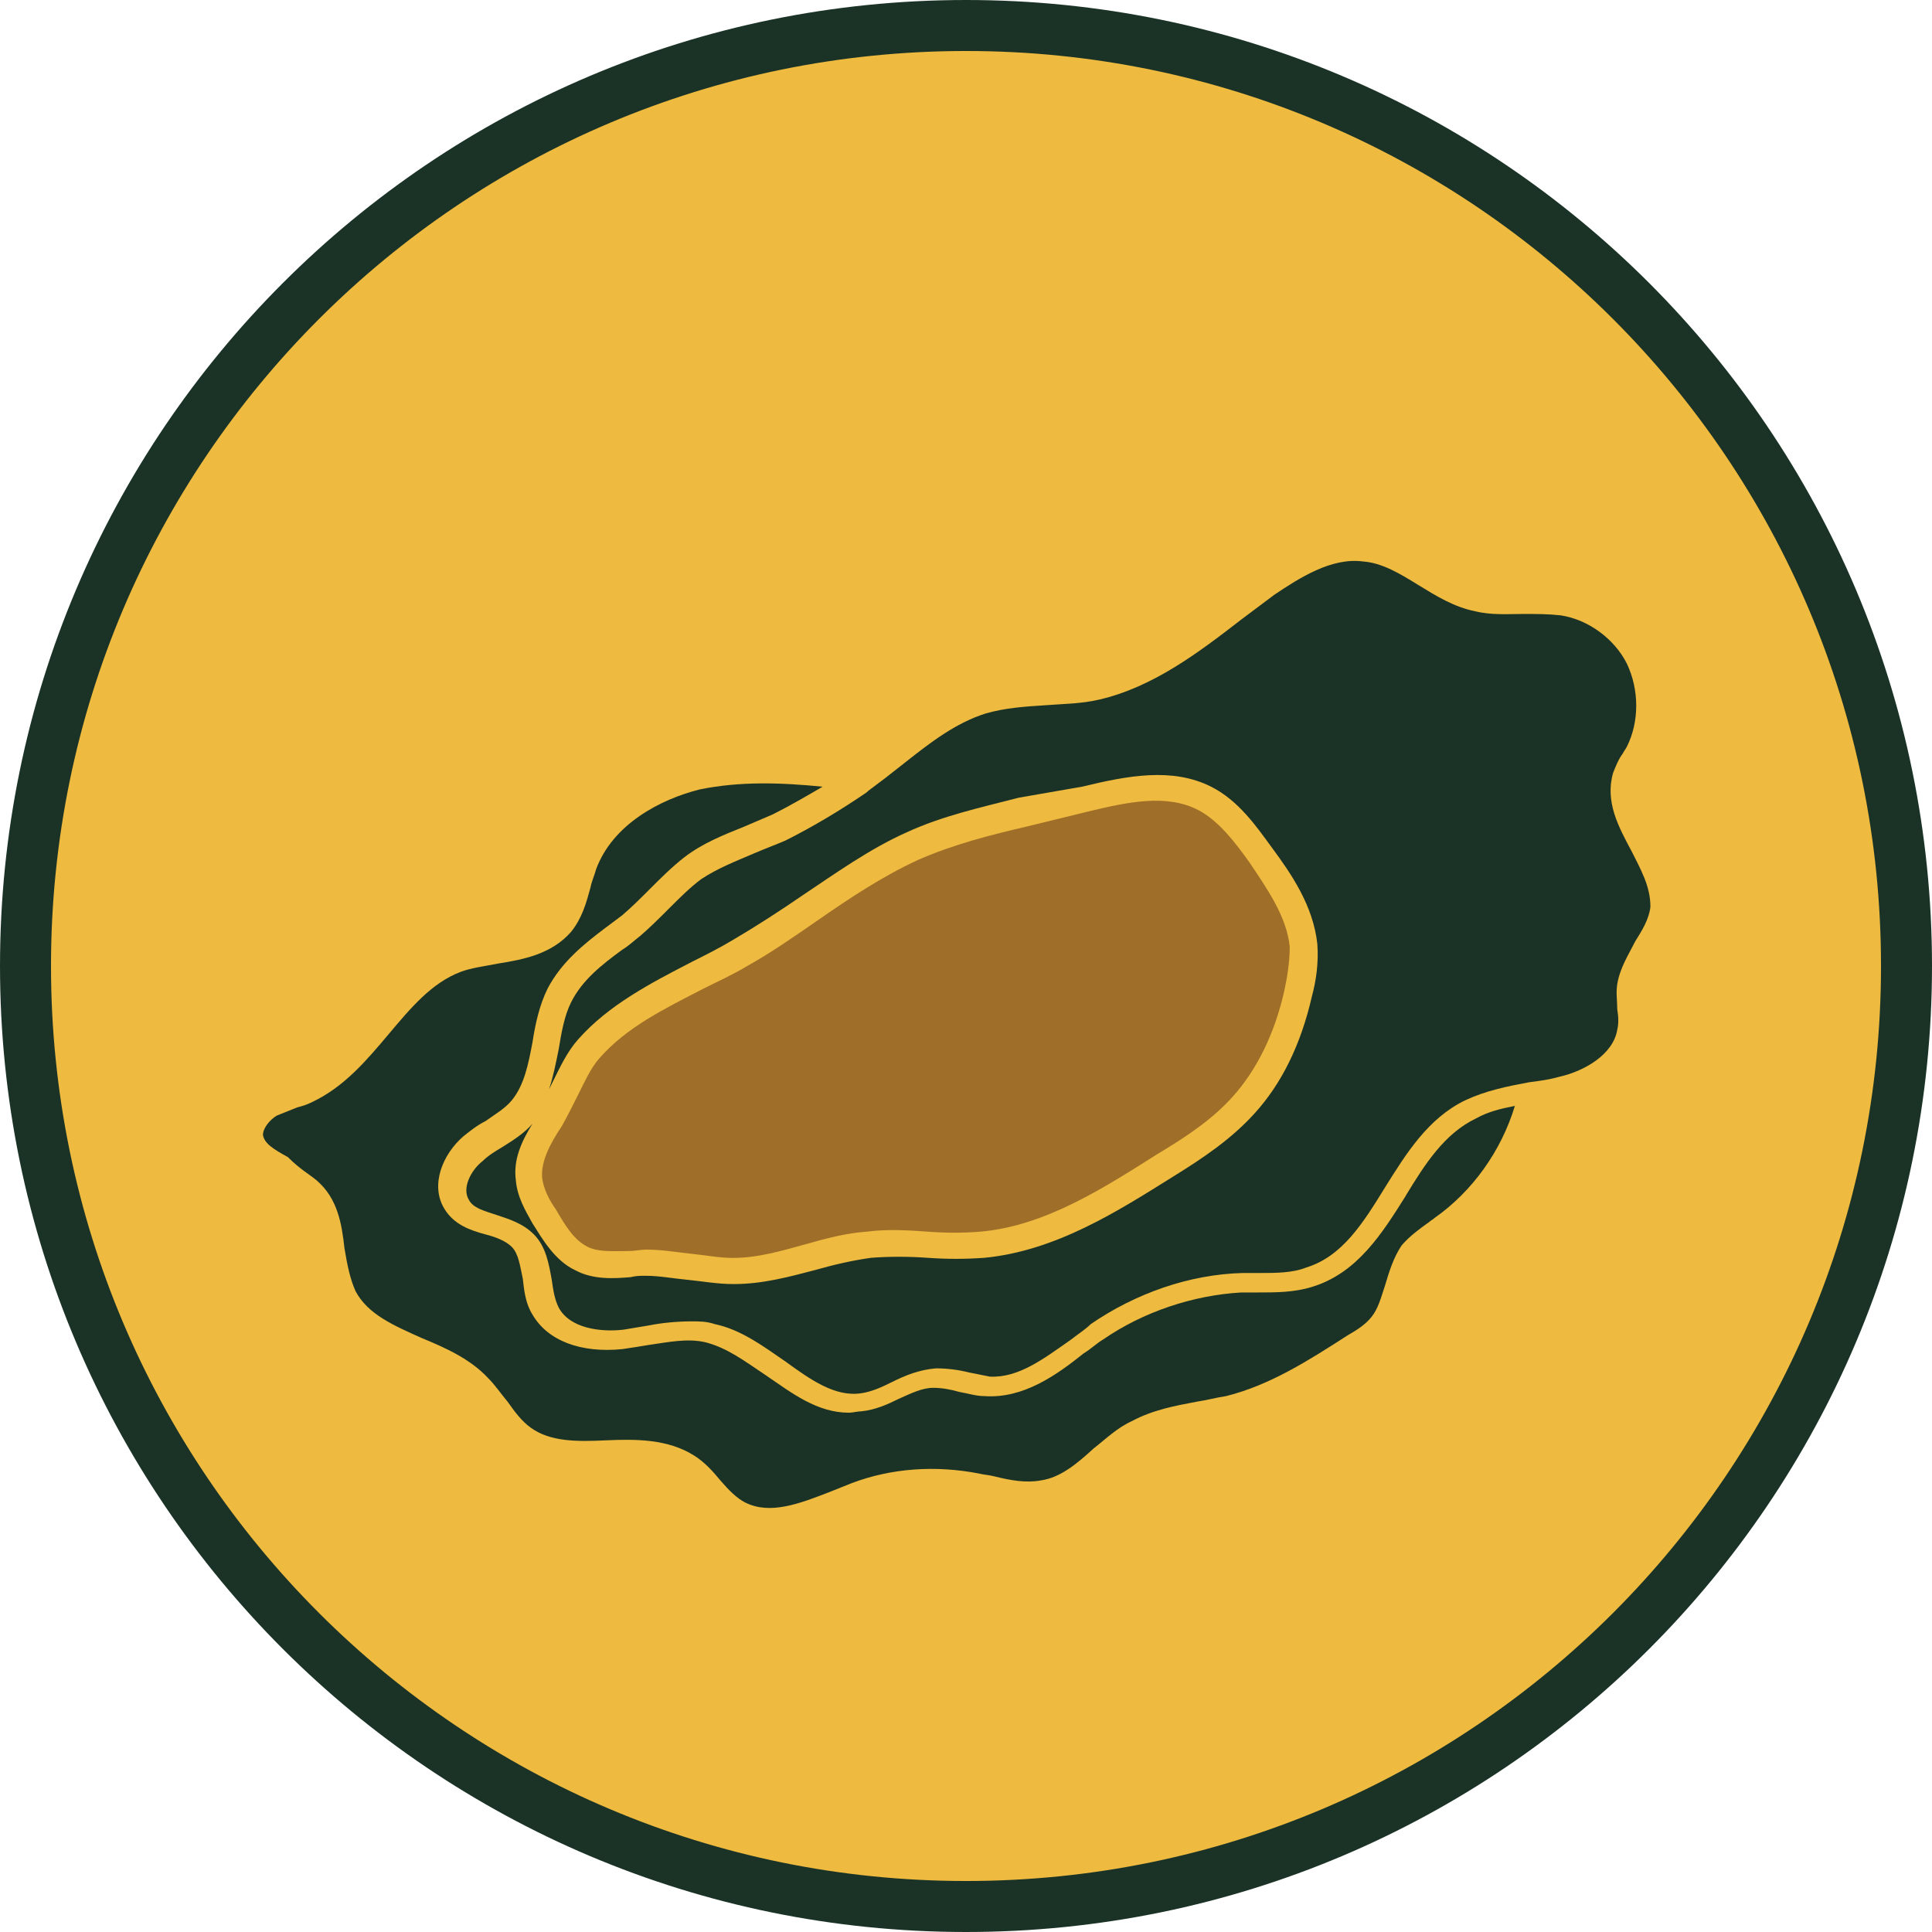
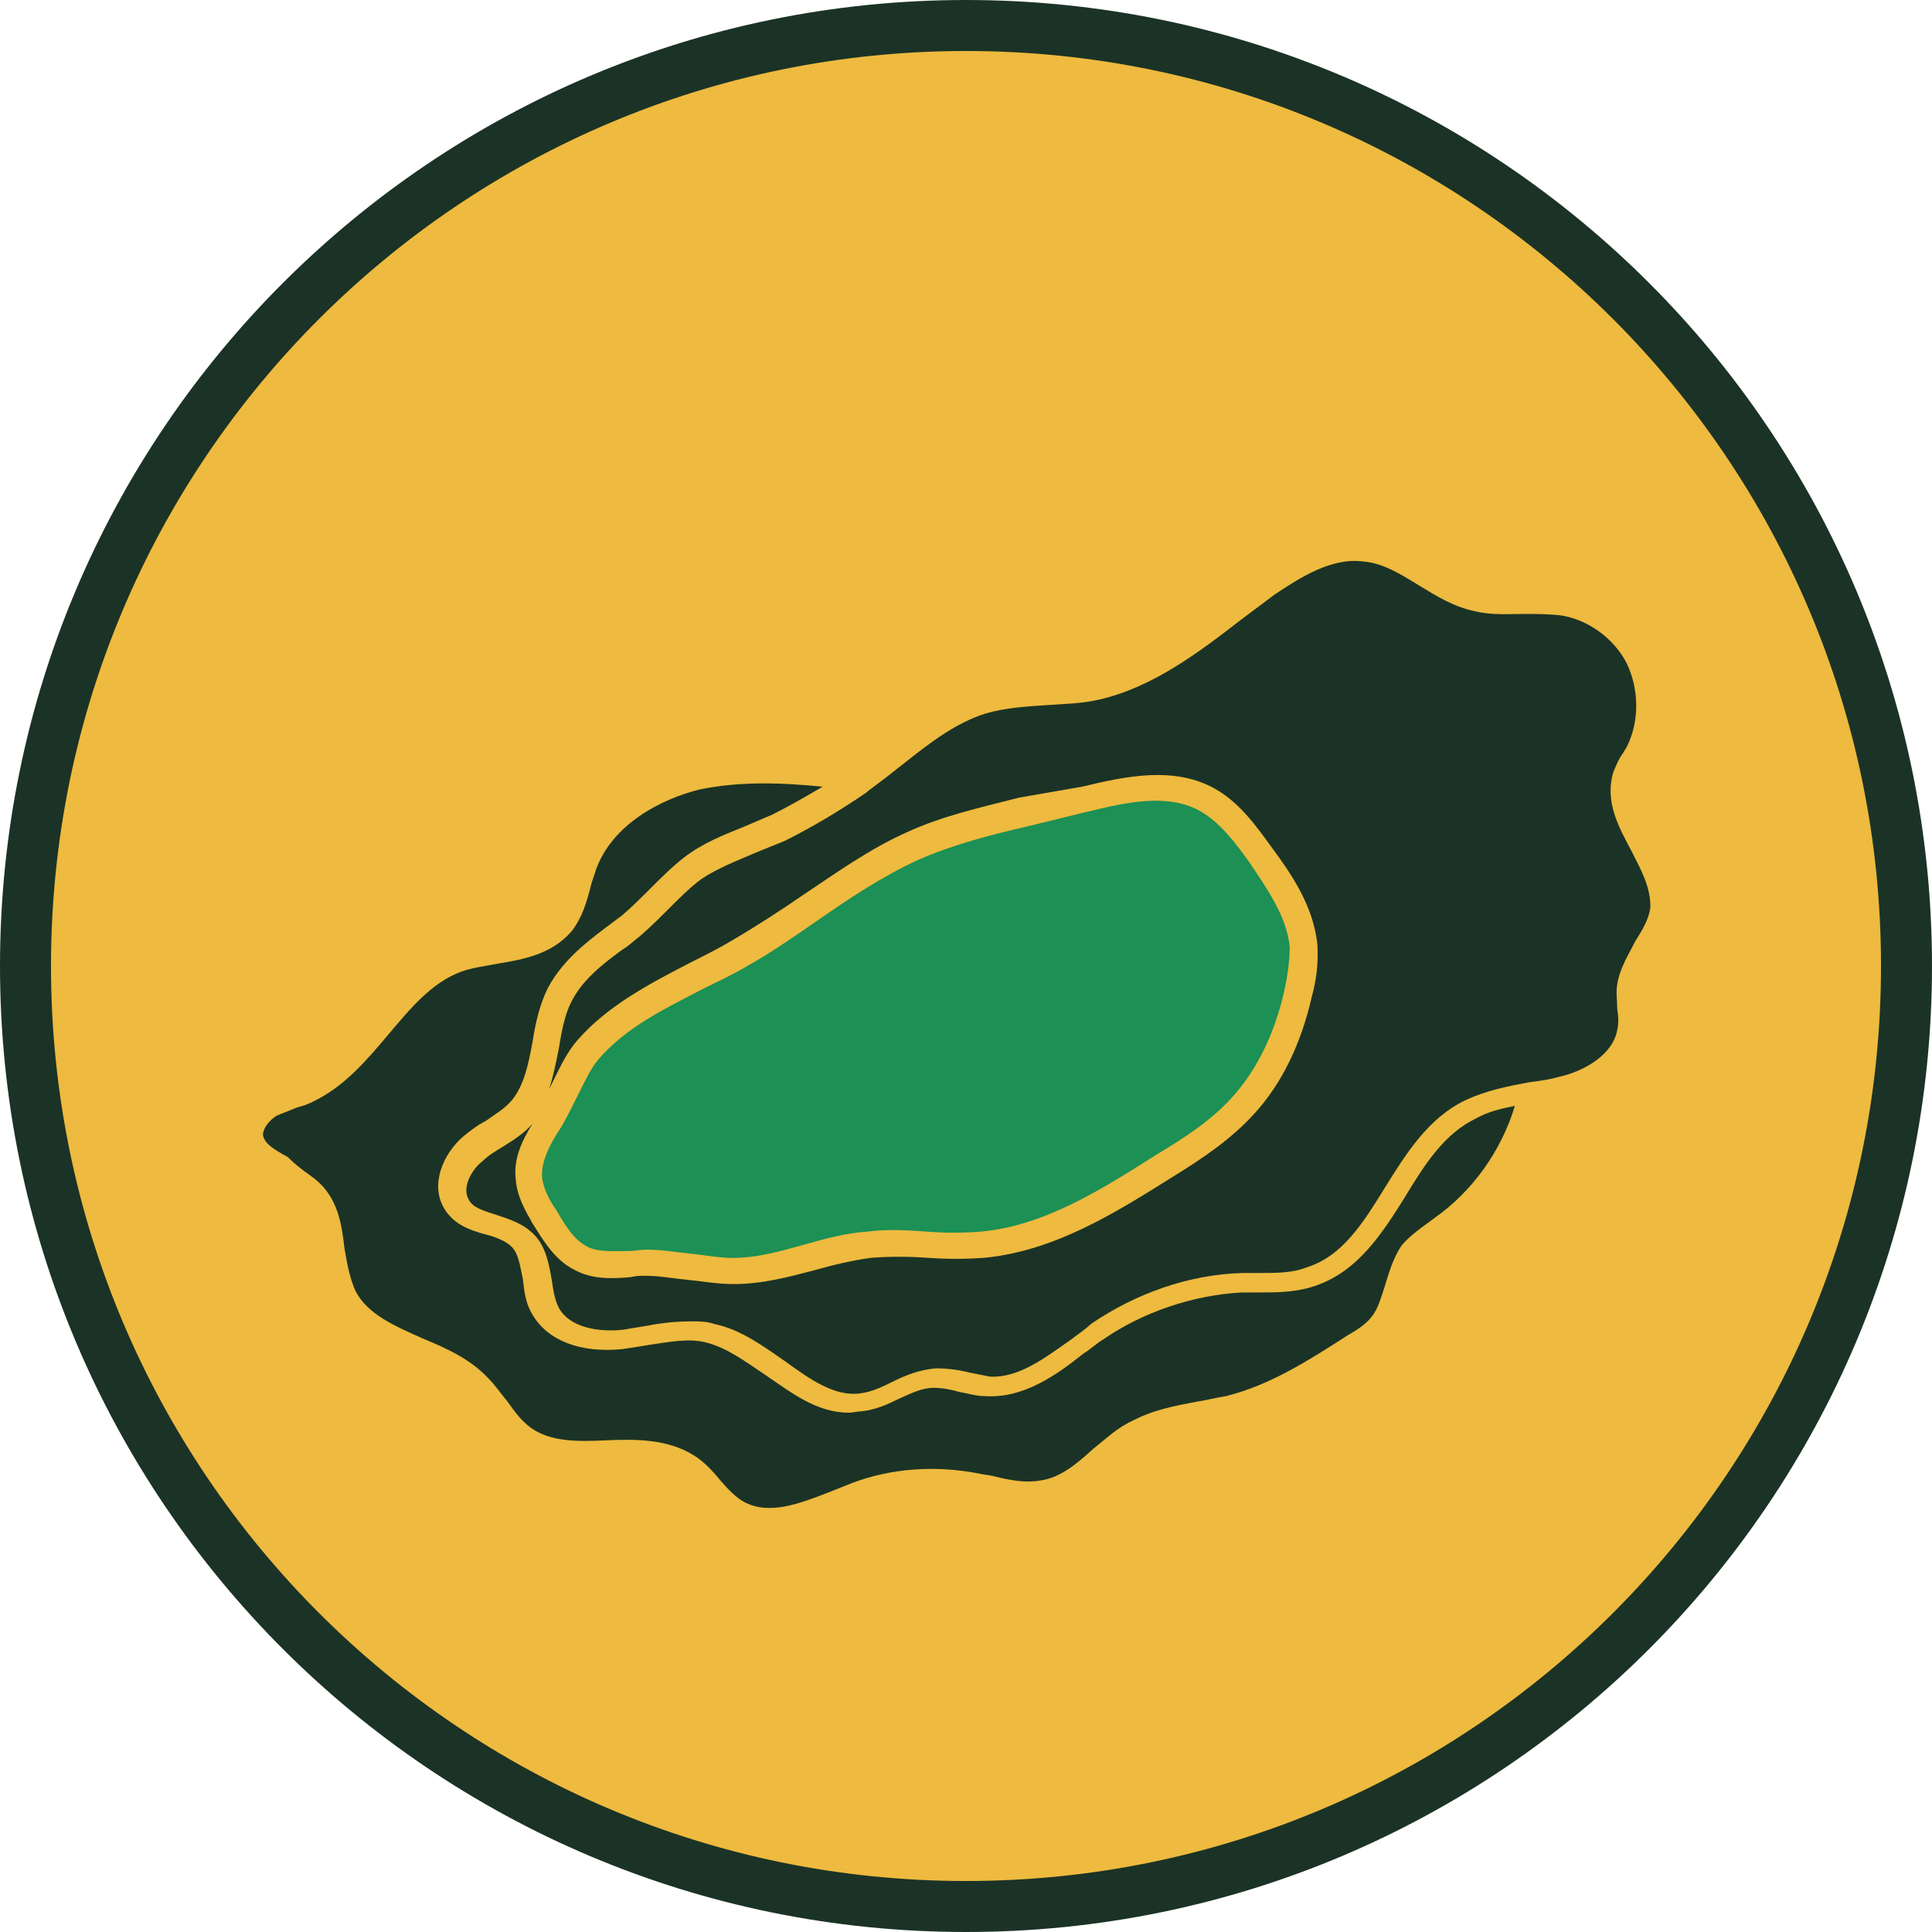
<svg xmlns="http://www.w3.org/2000/svg" width="924.4" height="924.4" id="Layer_1" data-name="Layer 1" viewBox="0 0 924.4 924.4">
  <defs>
    <style>
      .cls-1 {
-         fill: #9F6E29;
+         fill: #1c9055;
      }

      .cls-2 {
        fill: #eeba3f;
        stroke: #1B3326;
        stroke-miterlimit: 10;
        stroke-width: 24.4px;
      }

      .cls-3 {
        fill: #1B3326;
      }
    </style>
  </defs>
  <path class="cls-2" d="M912.2,462.2c0,248.53-201.47,450-449.99,450S12.2,710.73,12.2,462.2,213.68,12.2,462.21,12.2s449.99,201.47,449.99,450Z" />
  <g>
    <path class="cls-3" d="M780.41,406.83c-5.95-11.24-12.56-23.14-8.6-37.03,1.32-3.31,2.64-6.61,4.63-9.26.66-1.32,1.32-1.98,1.98-3.31,5.95-11.9,5.95-27.11,0-39.67-5.95-11.9-18.51-21.16-31.74-23.14-5.95-.66-11.24-.66-17.85-.66-7.27,0-15.21.66-23.14-1.32-9.92-1.98-18.51-7.27-27.11-12.56-8.6-5.29-17.19-10.58-26.45-11.24-15.21-1.98-30.41,7.93-42.32,15.87-5.29,3.97-10.58,7.93-15.87,11.9-20.5,15.87-42.32,32.4-68.1,38.35-8.6,1.98-16.53,1.98-25.12,2.64-10.58.66-19.84,1.32-29.09,3.97-14.55,4.63-26.45,13.88-39.01,23.8-3.31,2.64-5.95,4.63-9.26,7.27-2.64,1.98-5.29,3.97-7.93,5.95l-.66.66c-12.56,8.6-25.79,16.53-39.01,23.14-4.63,1.98-9.92,3.97-14.55,5.95-9.26,3.97-17.85,7.27-25.79,12.56-5.29,3.97-9.92,8.6-15.21,13.88-4.63,4.63-9.26,9.26-13.88,13.22-2.64,1.98-5.29,4.63-8.6,6.61-9.92,7.27-19.17,14.55-24.46,25.12-3.31,6.61-4.63,14.55-5.95,22.48-1.32,6.61-2.64,13.22-4.63,19.17.66-1.32,1.32-2.64,1.98-3.97,3.31-6.61,6.61-13.88,11.9-19.84,14.55-16.53,35.04-27.11,54.22-37.03,6.61-3.31,13.22-6.61,19.84-10.58,11.24-6.61,22.48-13.88,33.06-21.16,15.87-10.58,32.4-22.48,50.25-30.41,17.19-7.93,35.7-11.9,53.56-16.53l30.41-5.29c21.82-5.29,42.98-9.26,61.49,0,13.22,6.61,21.82,19.17,29.09,29.09,9.26,12.56,19.84,27.77,21.82,46.28.66,9.26-.66,17.85-2.64,25.12-5.29,23.14-14.55,41.65-27.11,55.54-11.24,12.56-25.13,21.82-39.01,30.41-26.45,16.53-56.2,35.7-90.58,39.01-9.26.66-17.85.66-27.11,0-9.26-.66-18.51-.66-27.11,0-9.26,1.32-17.85,3.31-27.11,5.95-12.56,3.31-25.12,6.61-38.35,6.61h-.66c-7.27,0-14.55-1.32-21.16-1.98-7.27-.66-13.88-1.98-20.5-1.98-2.64,0-4.63,0-7.27.66-7.93.66-17.85,1.32-26.45-3.31-9.92-4.63-15.87-15.21-20.5-22.48-3.31-5.95-7.27-12.56-7.93-20.5-1.32-9.92,2.64-18.51,7.93-27.11-3.97,4.63-9.26,7.93-14.55,11.24-3.31,1.98-6.61,3.97-9.26,6.61-5.95,4.63-9.92,13.22-6.61,18.51,1.98,3.97,7.27,5.29,13.22,7.27s12.56,3.97,17.85,9.26c5.95,5.95,7.27,14.55,8.6,21.82.66,4.63,1.32,9.26,3.31,13.22,5.29,9.92,19.84,11.9,31.08,10.58,3.97-.66,7.93-1.32,11.9-1.98,6.61-1.32,13.88-1.98,20.5-1.98,3.97,0,7.27,0,11.24,1.32,12.56,2.64,23.14,10.58,33.72,17.85,11.9,8.6,23.8,17.19,36.37,15.21,4.63-.66,9.26-2.64,14.55-5.29,6.61-3.31,13.22-5.95,21.16-6.61,5.29,0,10.58.66,15.87,1.98,3.31.66,6.61,1.32,9.92,1.98,13.88.66,25.79-8.6,39.01-17.85,3.31-2.64,6.61-4.63,9.26-7.27,21.16-14.55,46.94-23.8,72.73-24.46h7.93c7.93,0,15.87,0,22.48-2.64,17.19-5.29,27.11-21.16,37.69-38.35,9.92-15.87,20.5-33.06,38.35-41.65,9.92-4.63,19.84-6.61,30.41-8.6,5.29-.66,9.92-1.32,14.55-2.64,11.9-2.64,25.79-10.58,27.77-22.48.66-2.64.66-5.95,0-9.92,0-3.97-.66-7.93,0-11.9,1.32-7.93,5.29-13.88,8.6-20.5,3.31-5.29,6.61-10.58,7.27-16.53,0-9.92-4.63-17.85-9.26-27.11Z" />
    <path class="cls-3" d="M672.64,572.12c-11.24,17.85-23.14,37.03-44.96,43.64-8.6,2.64-17.19,2.64-25.79,2.64h-7.93c-23.14,1.32-46.94,9.26-66.12,22.48-3.31,1.98-5.95,4.63-9.26,6.61-13.22,10.58-29.09,21.82-47.61,20.5-3.97,0-7.93-1.32-11.9-1.98-4.63-1.32-8.6-1.98-12.56-1.98-5.29,0-10.58,2.64-16.53,5.29-5.29,2.64-11.24,5.29-17.85,5.95-1.98,0-3.97.66-5.95.66-15.21,0-27.11-9.26-39.67-17.85-9.92-6.61-18.51-13.22-29.09-15.87-8.6-1.98-17.85,0-27.11,1.32-3.97.66-7.93,1.32-12.56,1.98-19.84,1.98-35.7-3.97-42.98-16.53-3.31-5.29-3.97-11.24-4.63-17.19-1.32-5.95-1.98-11.9-5.29-15.21-2.64-2.64-7.27-4.63-12.56-5.95-7.27-1.98-15.21-4.63-19.84-12.56-6.61-11.24-.66-25.79,9.26-34.38,3.31-2.64,6.61-5.29,10.58-7.27,4.63-3.31,9.26-5.95,12.56-9.92,5.95-7.27,7.93-17.19,9.92-27.77,1.32-8.6,3.31-17.85,7.27-25.79,6.61-12.56,17.19-21.16,27.77-29.09,2.64-1.98,5.29-3.97,7.93-5.95,4.63-3.97,8.6-7.93,13.22-12.56,5.29-5.29,10.58-10.58,16.53-15.21,8.6-6.61,18.51-10.58,28.43-14.55,4.63-1.98,9.26-3.97,13.88-5.95,7.93-3.97,15.87-8.6,23.8-13.22-19.84-1.98-39.67-2.64-58.85,1.32-18.51,4.63-41.65,16.53-49.59,38.35-.66,2.64-1.98,5.29-2.64,8.6-1.98,7.27-3.97,14.55-9.26,21.16-9.26,10.58-22.48,13.22-35.04,15.21-6.61,1.32-12.56,1.98-17.85,3.97-13.88,5.29-23.8,17.19-34.38,29.75-10.58,12.56-21.16,25.12-36.37,32.4-2.64,1.32-4.63,1.98-7.27,2.64-3.31,1.32-6.61,2.64-9.92,3.97-3.31,1.98-6.61,5.95-6.61,9.26.66,3.97,4.63,6.61,11.9,10.58,5.95,5.95,9.92,7.93,13.88,11.24,9.92,8.6,11.9,20.5,13.22,32.4,1.32,7.93,2.64,14.55,5.29,20.5,5.95,11.24,18.51,16.53,31.74,22.48,11.24,4.63,23.14,9.92,31.74,19.17,3.31,3.31,5.95,7.27,9.26,11.24,3.31,4.63,6.61,9.26,11.24,12.56,9.26,6.61,21.82,6.61,35.7,5.95,14.55-.66,29.75-.66,42.32,7.27,5.29,3.31,9.26,7.93,12.56,11.9,3.97,4.63,7.93,8.6,11.9,10.58,11.9,5.95,25.79.66,40.99-5.29,3.31-1.32,6.61-2.64,9.92-3.97,19.17-7.27,40.33-8.6,60.83-4.63,2.64.66,4.63.66,7.27,1.32,7.93,1.98,15.21,3.31,22.48,1.98,9.26-1.32,17.19-7.93,25.12-15.21,5.95-4.63,11.24-9.92,18.51-13.22,9.92-5.29,20.5-7.27,31.08-9.26,4.63-.66,9.26-1.98,13.88-2.64,21.16-5.29,39.67-17.19,58.18-29.09,4.63-2.64,8.6-5.29,11.24-8.6,3.31-3.97,4.63-9.26,6.61-15.21,1.98-6.61,3.97-13.22,7.93-19.17,3.97-4.63,8.6-7.93,13.22-11.24.66-.66,1.98-1.32,2.64-1.98,17.85-12.56,31.74-31.74,38.35-53.56-6.61,1.32-12.56,2.64-18.51,5.95-15.21,7.27-24.46,21.82-33.72,37.03Z" />
    <path class="cls-1" d="M266.01,578.74c4.63,7.93,8.6,14.55,15.21,17.85,5.29,2.64,12.56,1.98,19.84,1.98,2.64,0,5.29-.66,7.93-.66h.66c7.27,0,14.55,1.32,21.16,1.98,6.61.66,13.22,1.98,19.84,1.98,11.9,0,23.14-3.31,35.04-6.61,9.26-2.64,19.17-5.29,29.09-5.95,9.92-1.32,19.84-.66,29.09,0,8.6.66,17.19.66,25.12,0,31.08-2.64,59.51-21.16,84.63-37.03,13.22-7.93,26.45-16.53,36.37-27.77,11.24-12.56,19.84-29.75,24.46-50.25,1.32-5.95,2.64-13.88,2.64-21.16-1.32-14.55-11.24-28.43-19.17-40.33-6.61-9.26-14.55-19.84-24.46-25.12-15.21-7.93-33.72-3.97-52.89.66l-29.75,7.27c-17.19,3.97-35.04,8.6-51.57,15.87-17.19,7.93-33.06,18.51-48.27,29.09-10.58,7.27-21.82,15.21-33.72,21.82-6.61,3.97-13.88,7.27-20.5,10.58-19.17,9.92-37.03,18.51-50.25,33.72-3.97,4.63-6.61,10.58-9.92,17.19-2.64,5.29-5.29,10.58-7.93,15.21-5.29,7.93-9.92,16.53-9.26,24.46.66,5.29,3.31,10.58,6.61,15.21Z" />
  </g>
</svg>
